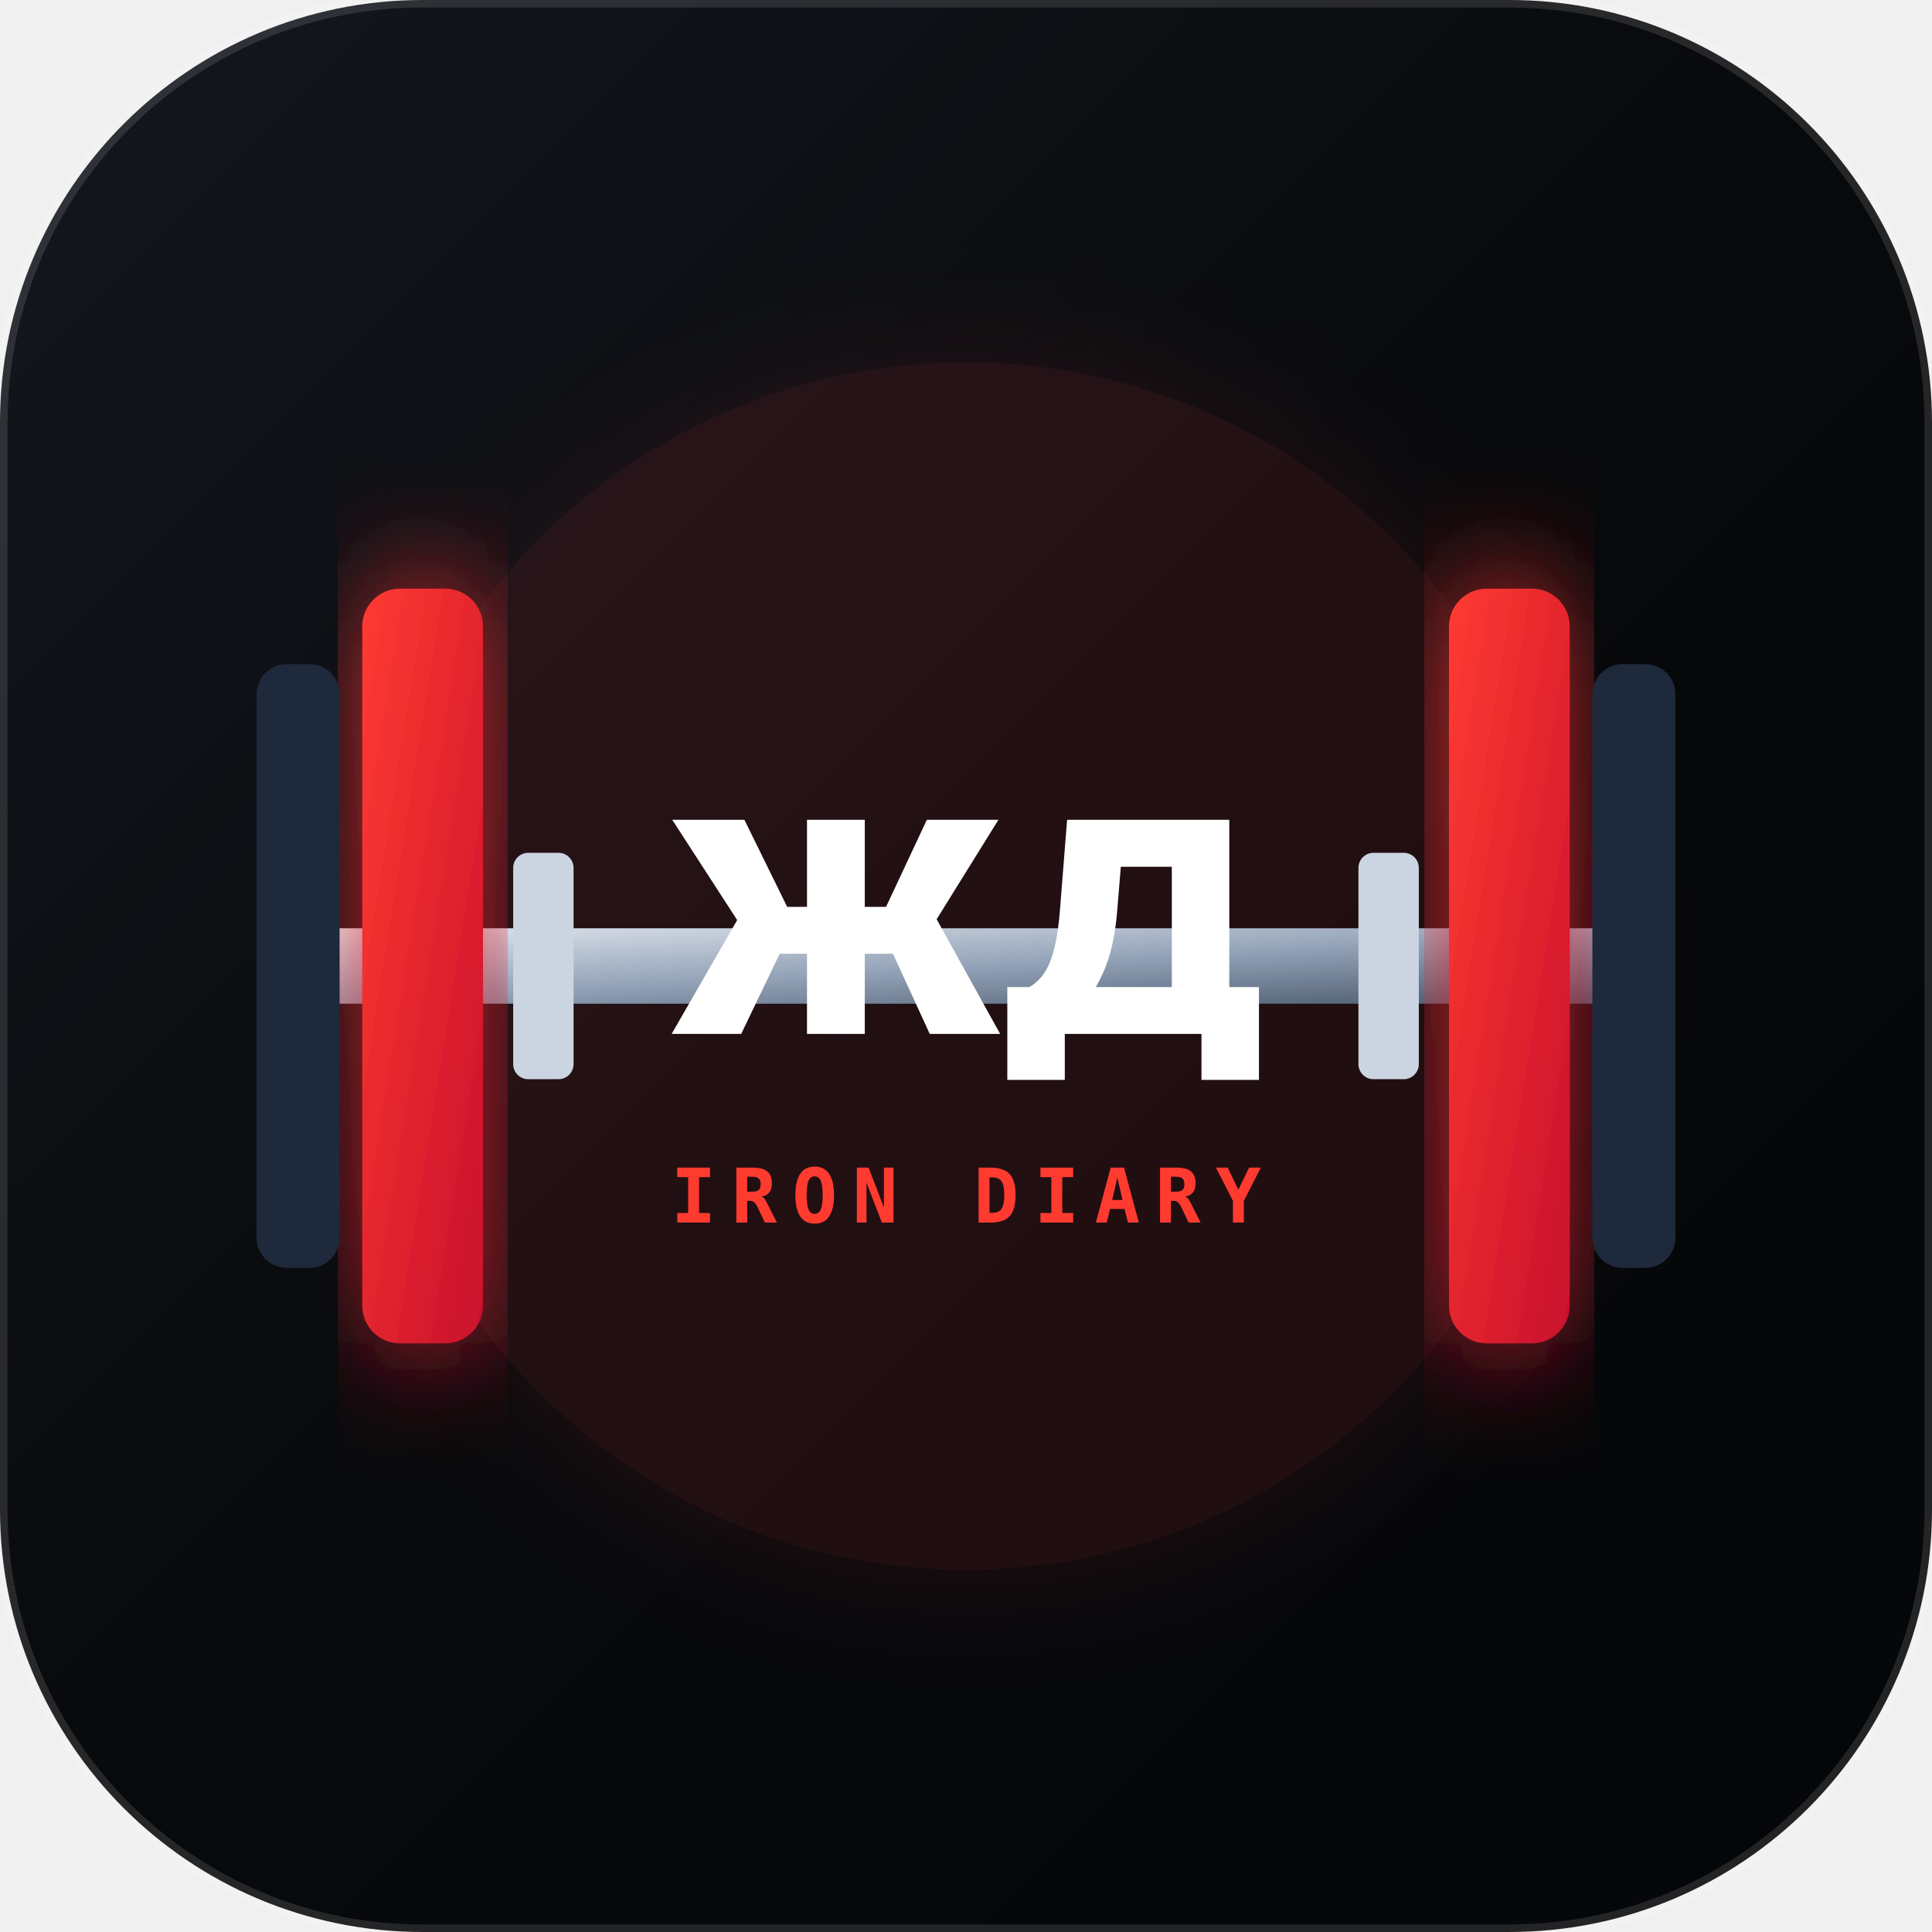
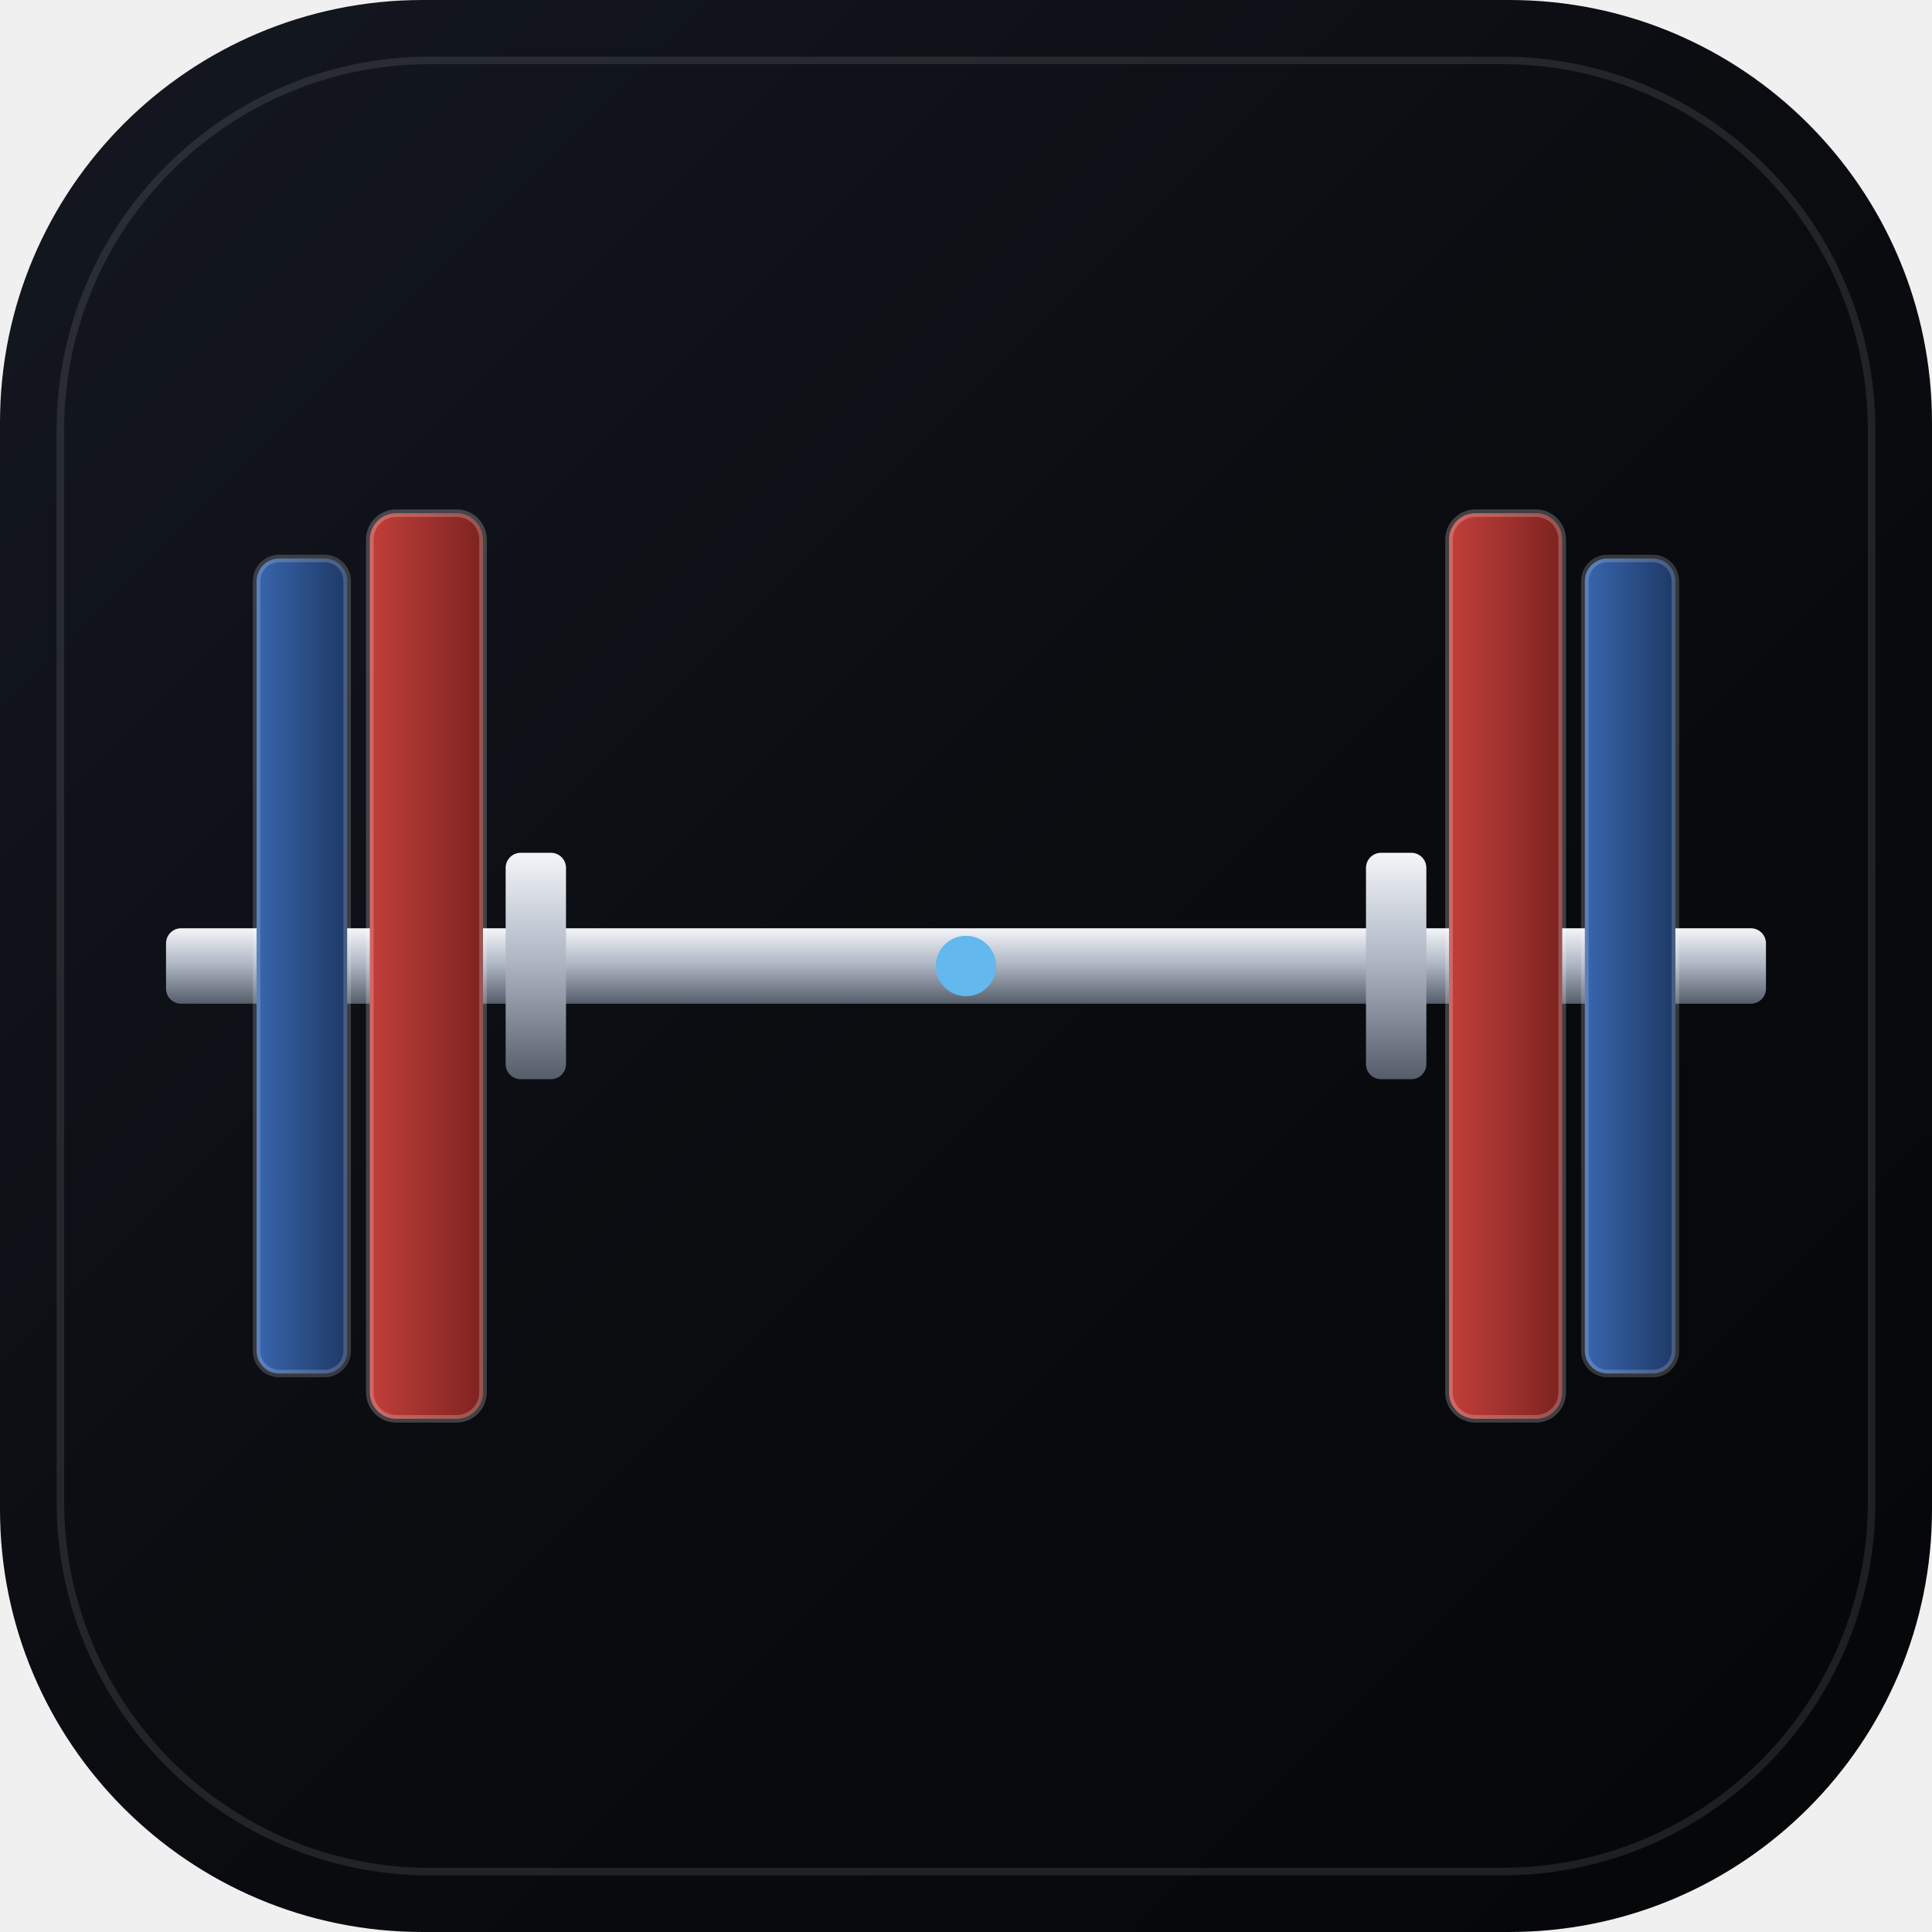
<svg xmlns="http://www.w3.org/2000/svg" viewBox="0 0 512 512" width="512" height="512">
  <defs>
-     <linearGradient id="bgGrad" x1="0%" y1="0%" x2="100%" y2="100%">
-       <stop offset="0%" stop-color="#14181F" />
-       <stop offset="50%" stop-color="#08090B" />
-       <stop offset="100%" stop-color="#050608" />
+     <linearGradient id="bg" x1="0" y1="0" x2="1" y2="1">
+       <stop offset="0" stop-color="#141821" />
+       <stop offset="0.5" stop-color="#0A0C10" />
+       <stop offset="1" stop-color="#050608" />
    </linearGradient>
-     <linearGradient id="crimsonGrad" x1="0%" y1="0%" x2="100%" y2="100%">
-       <stop offset="0%" stop-color="#FF3B30" />
-       <stop offset="100%" stop-color="#C8102E" />
+     <linearGradient id="steel" x1="0" y1="0" x2="0" y2="1">
+       <stop offset="0" stop-color="#F3F5F8" />
+       <stop offset="0.48" stop-color="#AEB6C4" />
+       <stop offset="1" stop-color="#565D6A" />
    </linearGradient>
-     <linearGradient id="chromeGrad" x1="0%" y1="0%" x2="100%" y2="100%">
-       <stop offset="0%" stop-color="#E2E8F0" />
-       <stop offset="50%" stop-color="#94A3B8" />
-       <stop offset="100%" stop-color="#475569" />
+     <linearGradient id="plateRed" x1="0" y1="0" x2="1" y2="0">
+       <stop offset="0" stop-color="#C23F3A" />
+       <stop offset="1" stop-color="#7D2320" />
    </linearGradient>
-     <filter id="glow" x="-20%" y="-20%" width="140%" height="140%">
-       <feGaussianBlur stdDeviation="16" result="blur" />
-       <feComposite in="SourceGraphic" in2="blur" operator="over" />
-     </filter>
+     <linearGradient id="plateBlue" x1="0" y1="0" x2="1" y2="0">
+       <stop offset="0" stop-color="#3866AE" />
+       <stop offset="1" stop-color="#1E3966" />
+     </linearGradient>
  </defs>
-   <rect width="512" height="512" rx="112" fill="url(#bgGrad)" />
-   <rect width="512" height="512" rx="112" fill="none" stroke="rgba(255,255,255,0.12)" stroke-width="4" />
-   <circle cx="256" cy="256" r="160" fill="#E63946" opacity="0.12" filter="url(#glow)" />
-   <rect x="76" y="246" width="360" height="20" rx="8" fill="url(#chromeGrad)" />
-   <rect x="136" y="226" width="16" height="60" rx="4" fill="#CBD5E1" />
-   <rect x="360" y="226" width="16" height="60" rx="4" fill="#CBD5E1" />
-   <rect x="96" y="156" width="32" height="200" rx="10" fill="url(#crimsonGrad)" filter="url(#glow)" />
-   <rect x="384" y="156" width="32" height="200" rx="10" fill="url(#crimsonGrad)" filter="url(#glow)" />
-   <rect x="68" y="176" width="22" height="160" rx="8" fill="#1E293B" />
-   <rect x="422" y="176" width="22" height="160" rx="8" fill="#1E293B" />
-   <text x="256" y="274" font-family="'Unbounded', -apple-system, sans-serif" font-weight="900" font-size="78" fill="#FFFFFF" text-anchor="middle" letter-spacing="-2">ЖД</text>
-   <text x="256" y="324" font-family="'JetBrains Mono', monospace" font-weight="700" font-size="20" fill="#FF3B30" text-anchor="middle" letter-spacing="4">IRON DIARY</text>
+   <rect width="512" height="512" rx="112" fill="url(#bg)" />
+   <rect x="16" y="16" width="480" height="480" rx="98" fill="none" stroke="rgba(255,255,255,0.1)" stroke-width="2" />
+   <rect x="44" y="246" width="424" height="20" rx="4" fill="url(#steel)" />
+   <rect x="134" y="226" width="16" height="60" rx="4" fill="url(#steel)" />
+   <rect x="362" y="226" width="16" height="60" rx="4" fill="url(#steel)" />
+   <rect x="98" y="136" width="30" height="240" rx="7" fill="url(#plateRed)" stroke="rgba(255,255,255,0.22)" stroke-width="2" />
+   <rect x="384" y="136" width="30" height="240" rx="7" fill="url(#plateRed)" stroke="rgba(255,255,255,0.22)" stroke-width="2" />
+   <rect x="68" y="148" width="24" height="216" rx="6" fill="url(#plateBlue)" stroke="rgba(255,255,255,0.18)" stroke-width="2" />
+   <rect x="420" y="148" width="24" height="216" rx="6" fill="url(#plateBlue)" stroke="rgba(255,255,255,0.18)" stroke-width="2" />
+   <circle cx="256" cy="256" r="8" fill="#63B8EE" />
</svg>
